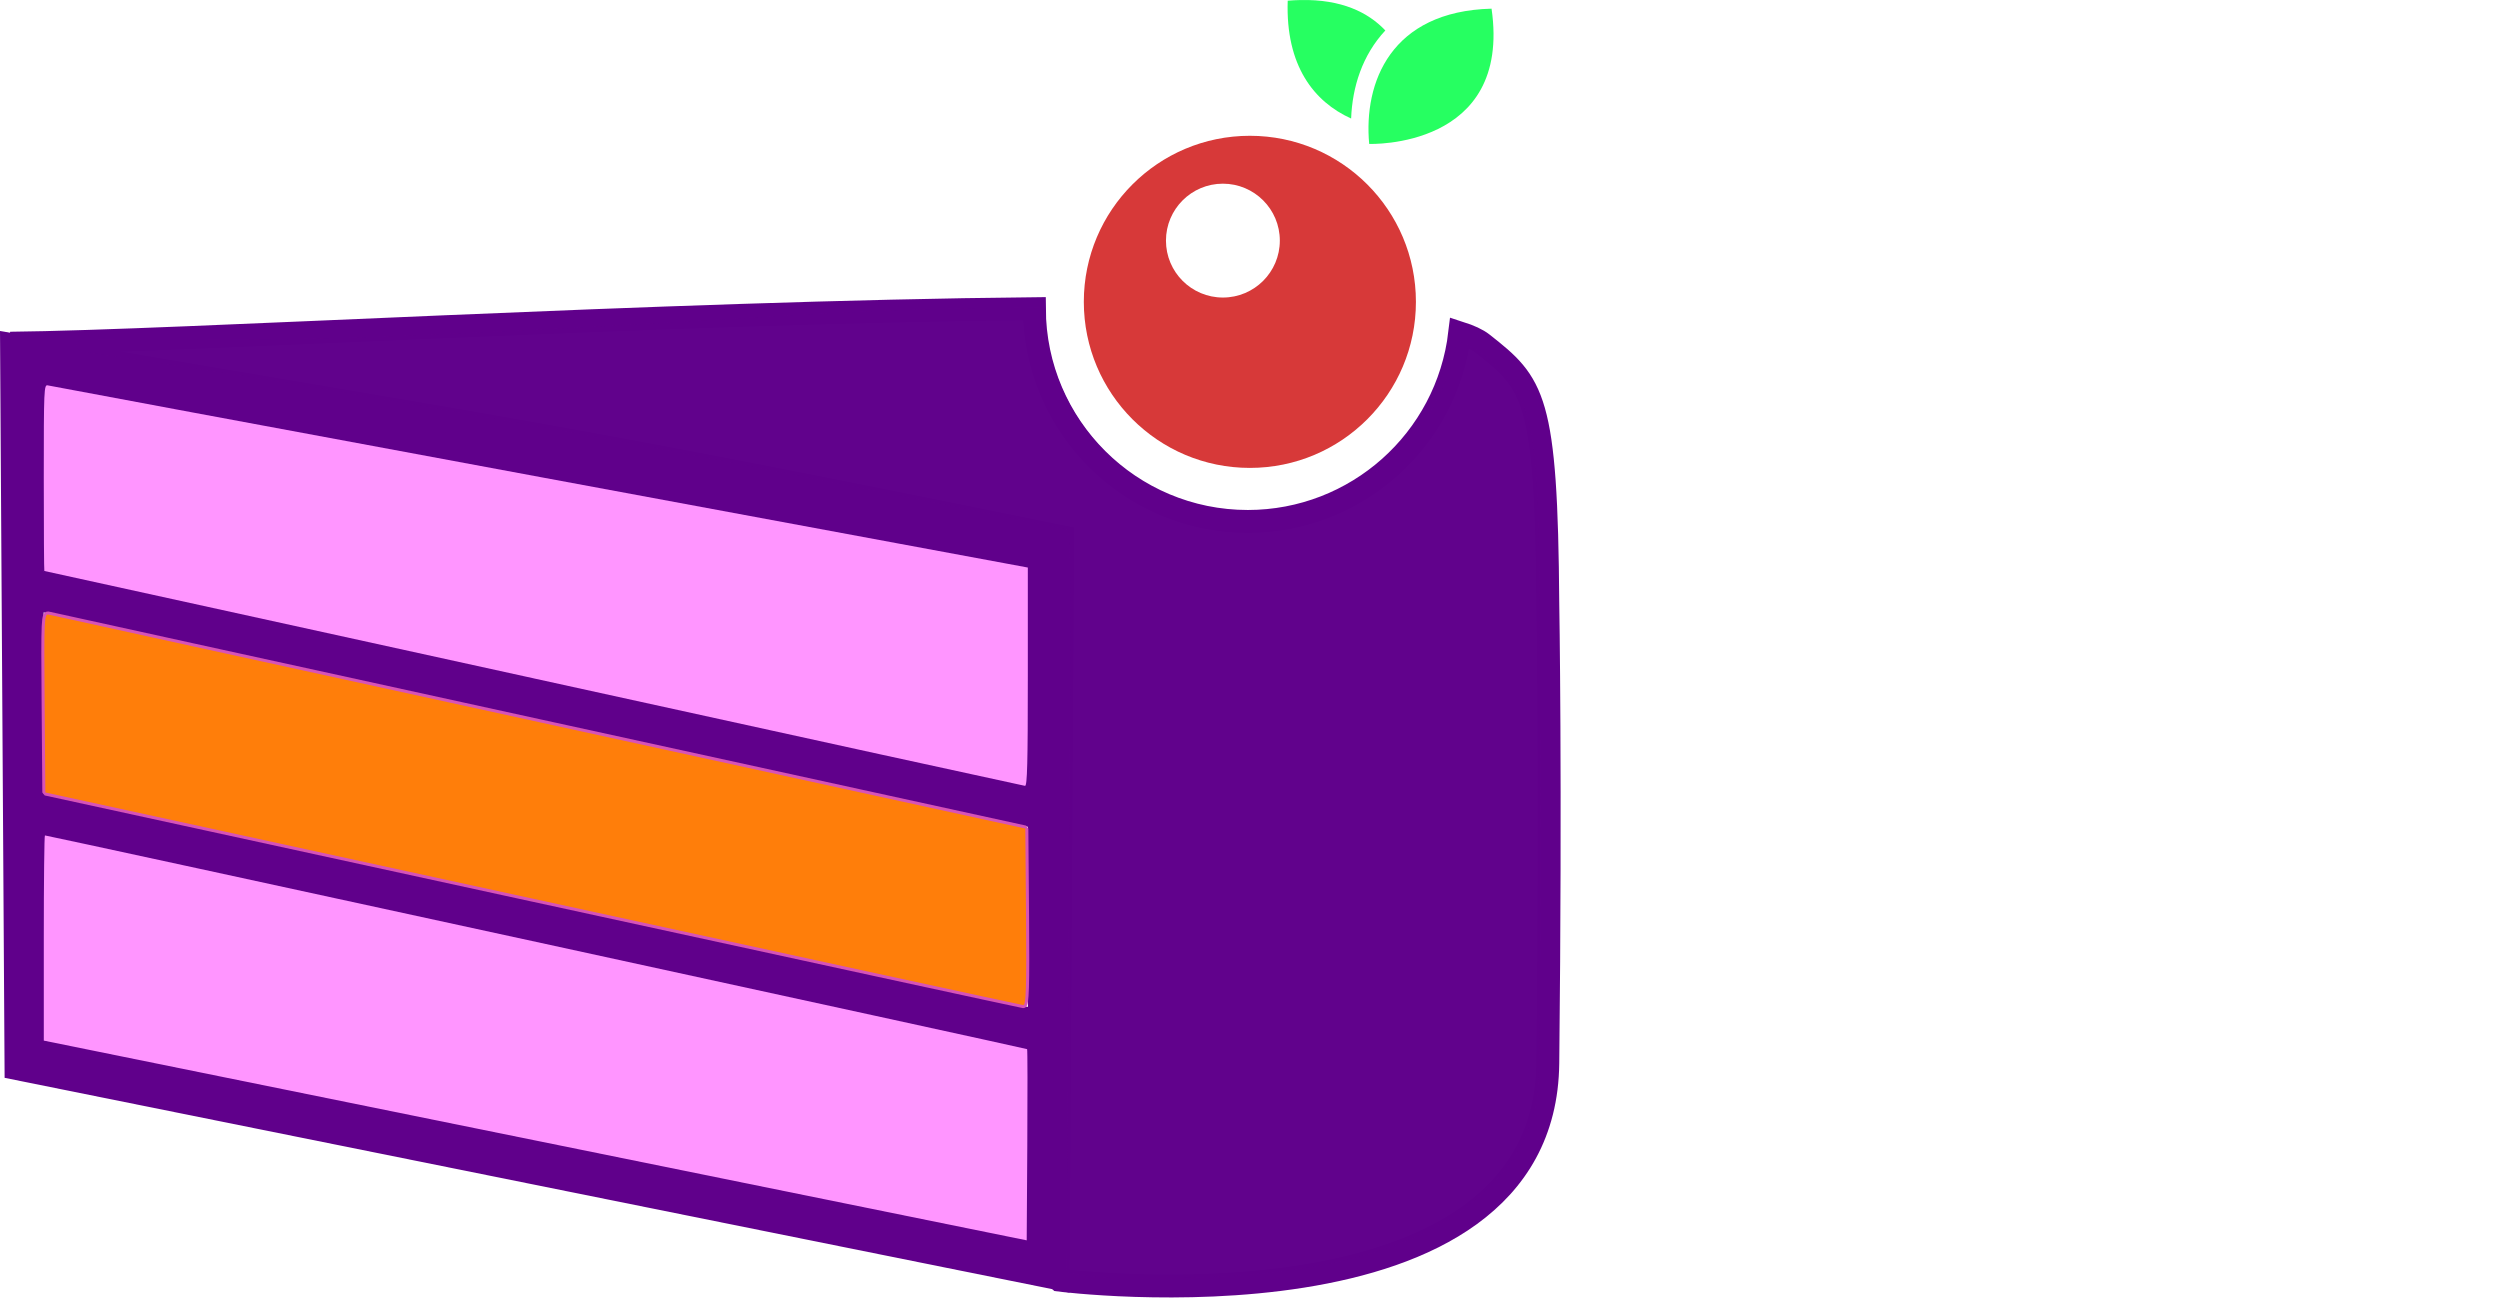
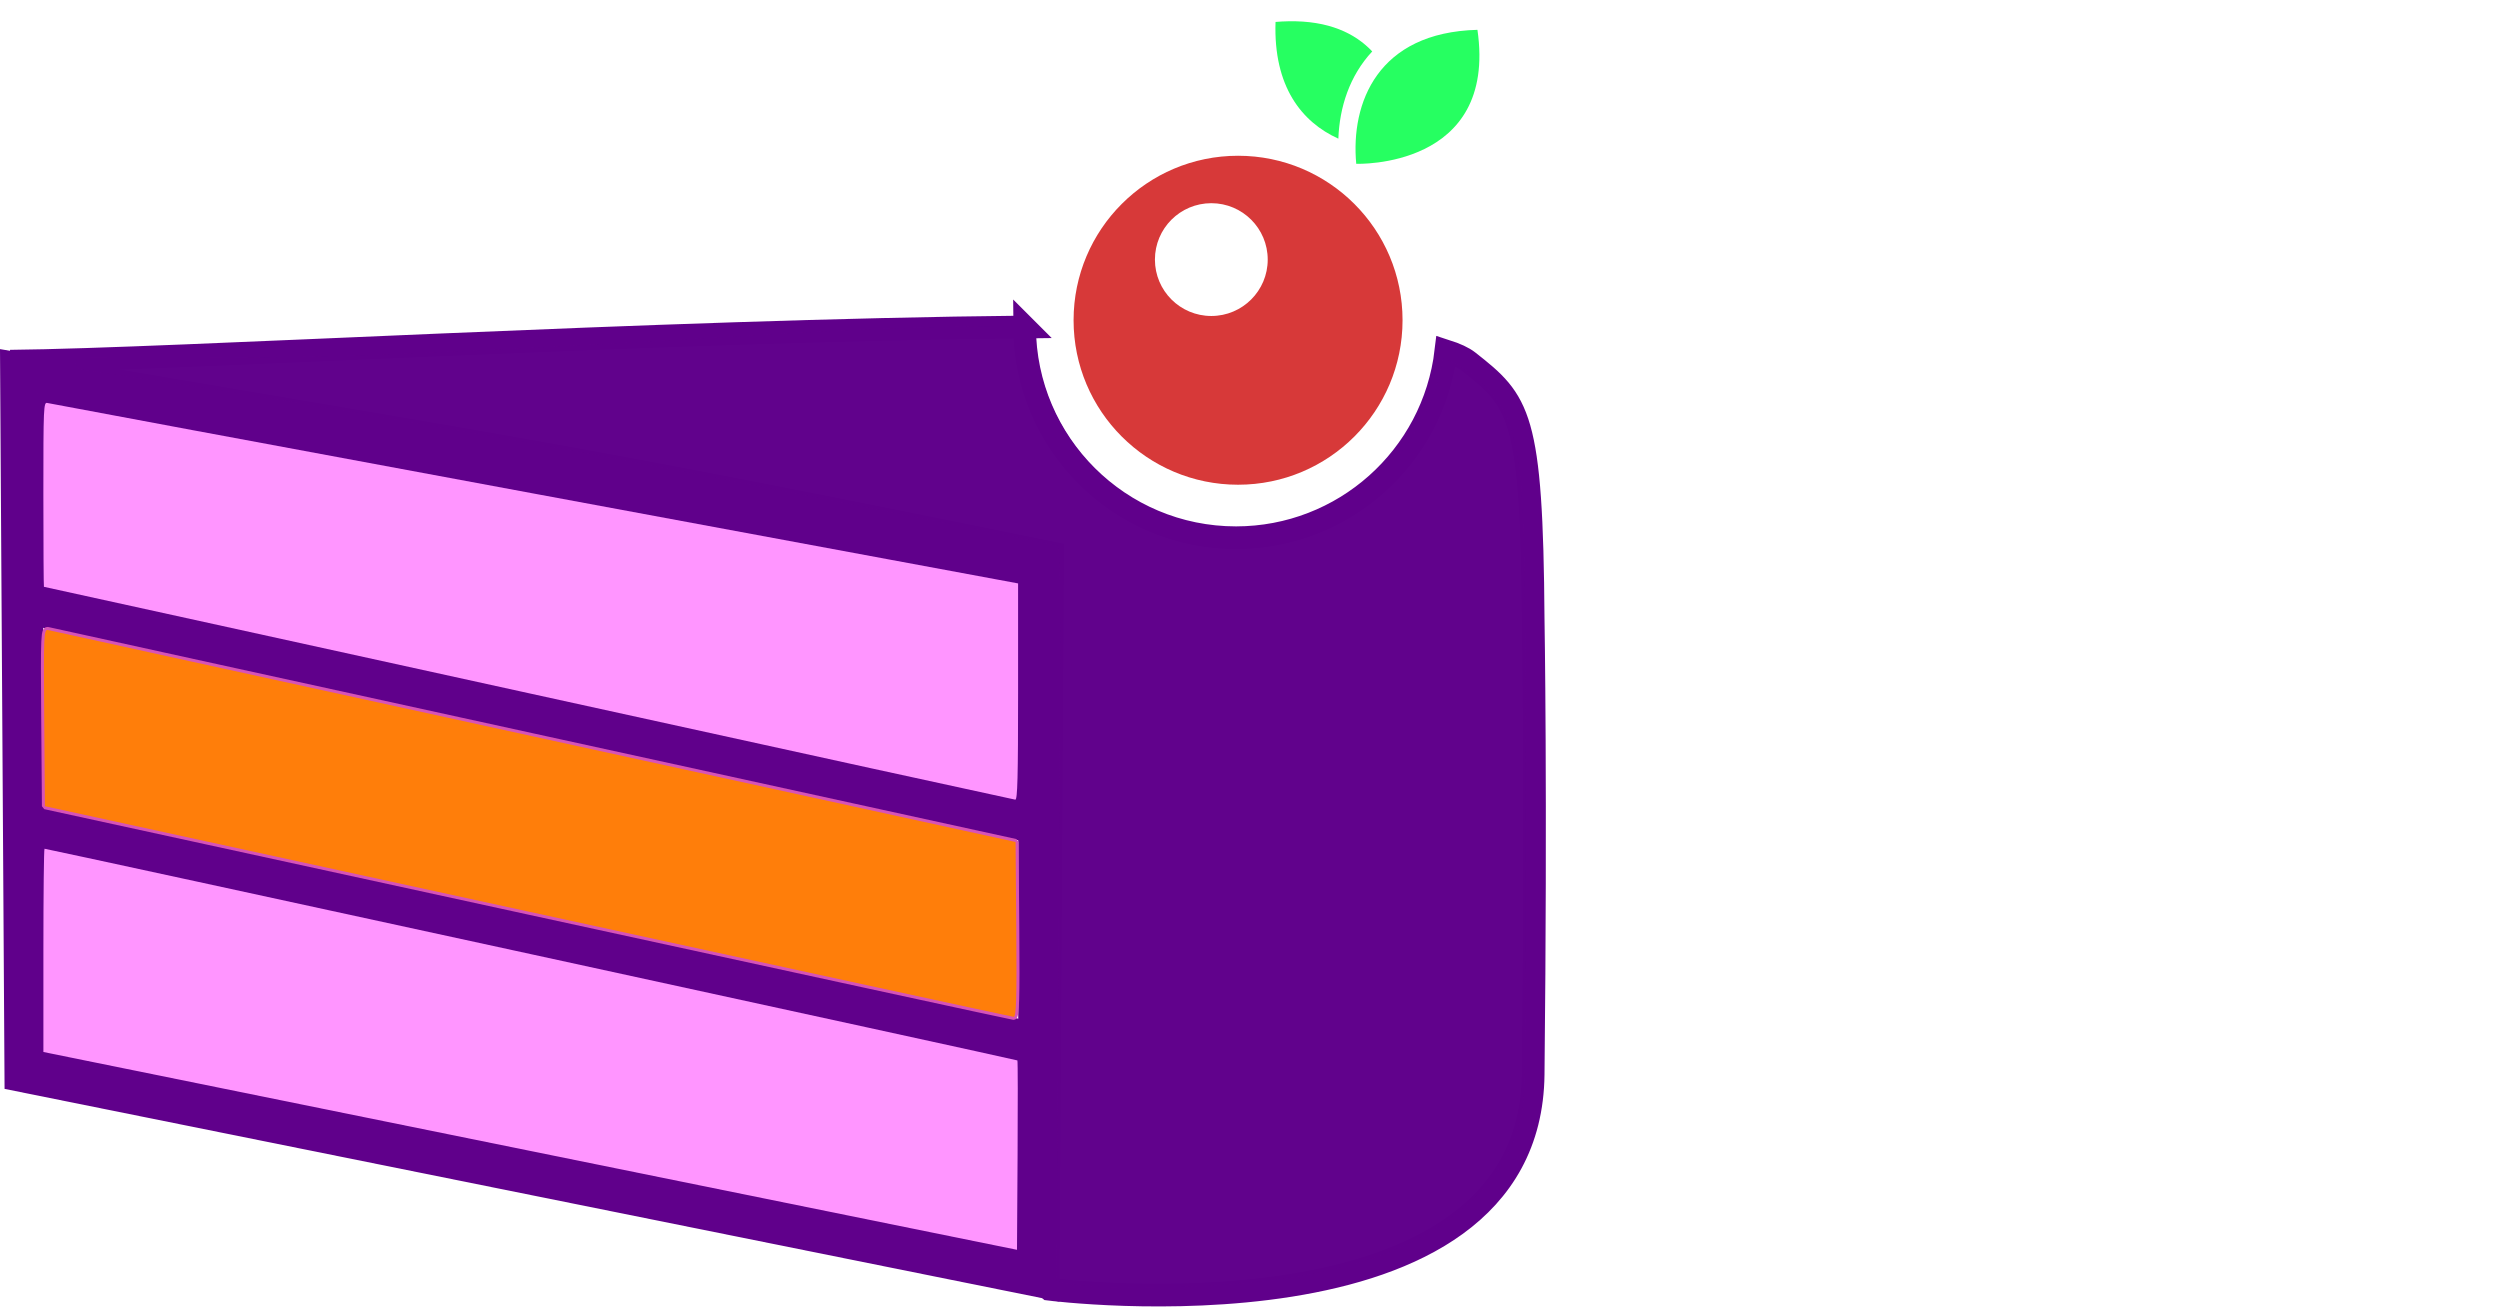
- <svg xmlns="http://www.w3.org/2000/svg" width="466.215" height="241.965" viewBox="0 0 123.353 64.02" version="1.1" id="svg28">
+ <svg xmlns="http://www.w3.org/2000/svg" width="353" height="184.474" viewBox="0 0 93.398 48.809" version="1.1" id="svg28">
  <defs id="defs32" />
-   <path d="m 0.51,16.933 0.221,35.834 51.54,10.396 0.221,-36.719 C 27.319,21.299 25.23,21.166 0.51,16.933 Z" id="path2" style="fill:none;stroke:#60008b;stroke-width:1.012" />
-   <path d="m 51.038,15.23 c -18.286,0.177 -42.358,1.626 -50.529,1.703 C 28.716,27.134 24.64,37.731 52.271,63.163 c 0,0 23.951,3.065 24.1,-10.702 0.153,-14.088 0,-22.679 0,-22.679 -0.071,-10.206 -0.685,-10.837 -3.229,-12.835 -0.247,-0.194 -0.627,-0.368 -1.116,-0.525 -0.622,5.303 -5.115,9.302 -10.455,9.306 -5.803,-6.9e-4 -10.513,-4.695 -10.533,-10.498 z" id="path4" style="fill:none;stroke:#60008b;stroke-width:1.129" />
-   <path d="m 51.261,15.457 a 306.981,306.981 0 0 0 -2.591,0.027 c -8.951,0.129 -12.759,0.699 -29.367,1.395 -6.084,0.255 -14.925,0.156 -15.25,0.164 -0.325,0.007 7.019,1.016 11.923,1.859 4.904,0.843 11.098,1.932 13.764,2.42 4.707,0.861 22.55,4.381 23.117,4.561 0.27,0.086 0.278,0.839 0.171,18.367 l -0.112,18.278 0.377,0.086 c 0.207,0.048 0.869,0.114 1.471,0.147 0.602,0.033 2.354,0.032 3.893,-0.003 7.126,-0.16 11.77,-1.544 14.581,-4.344 1.197,-1.193 1.789,-2.19 2.216,-3.73 0.247,-0.891 0.269,-2.203 0.263,-15.287 -0.007,-15.1 -0.078,-16.96 -0.725,-19.057 -0.379,-1.229 -1.478,-2.481 -2.692,-3.07 -0.061,-0.029 -0.137,-0.058 -0.204,-0.087 a 10.534,10.534 0 0 1 -10.316,8.411 10.534,10.534 0 0 1 -10.519,-10.136 z" id="path6" style="opacity:0.99;fill:#60008b;stroke:#60008b;stroke-width:0.57;stroke-linecap:round;paint-order:markers fill stroke" />
-   <path d="m 1.997,18.754 v 32.768 l 48.879,9.932 V 27.826 Z" id="path8" style="fill:none;stroke:#60008b;stroke-width:0.31" />
-   <path d="m 26.498,57.413 c -13.85,-2.795 -25.191,-5.089 -25.202,-5.099 -0.023,-0.021 -0.253,-34.72 -0.23,-34.731 0.016,-0.008 16.829,2.847 20.975,3.562 6.633,1.144 13.38,2.418 22.367,4.225 3.226,0.648 6.244,1.255 6.706,1.348 l 0.841,0.169 -0.002,0.394 c -0.024,5.703 -0.233,35.182 -0.249,35.195 -0.013,0.011 -11.355,-2.267 -25.205,-5.062 z M 51.094,44.663 v -16.992 l -24.576,-4.558 c -13.517,-2.507 -24.603,-4.556 -24.635,-4.554 -0.032,0.002 -0.059,7.456 -0.059,16.564 l 3e-5,16.56 24.459,4.978 c 13.452,2.738 24.538,4.981 24.635,4.986 l 0.176,0.008 z" id="path10" style="fill:#60008b;stroke:#60008b;stroke-width:0.403;stroke-linecap:round" />
-   <path d="M 1.137,28.999 51.128,39.889 M 1.606,40.026 51.986,50.957" id="path12" style="fill:none;stroke:#60008b;stroke-width:1.949" />
-   <path d="M 26.327,33.469 C 13.066,30.558 2.204,28.175 2.188,28.173 c -0.015,-0.002 -0.028,-2.075 -0.028,-4.607 0,-4.359 0.01,-4.6 0.197,-4.551 0.108,0.028 11.033,2.062 24.277,4.52 l 24.08,4.468 v 5.392 c 0,4.246 -0.029,5.389 -0.138,5.38 -0.076,-0.007 -10.988,-2.394 -24.249,-5.305 z" id="path14" style="fill:#ff95ff;stroke:#60008b;stroke-width:0.696;stroke-linecap:square;stroke-linejoin:bevel;paint-order:stroke markers fill" />
-   <path d="M 26.41,56.271 2.161,51.345 v -5.062 c 0,-2.784 0.025,-5.062 0.056,-5.062 0.126,0 48.427,10.51 48.462,10.545 0.021,0.021 0.025,2.152 0.009,4.736 l -0.029,4.698 z" id="path16" style="fill:#ff95ff;stroke:#60008b;stroke-width:0.696;stroke-linecap:round;paint-order:stroke markers fill" />
-   <path d="m 61.67,6.7 a 8.193,8.193 0 0 0 -8.193,8.194 8.193,8.193 0 0 0 8.193,8.193 8.193,8.193 0 0 0 8.193,-8.193 8.193,8.193 0 0 0 -8.193,-8.194 z m -1.331,2.363 a 2.809,2.809 0 0 1 2.809,2.809 2.809,2.809 0 0 1 -2.809,2.809 2.809,2.809 0 0 1 -2.809,-2.809 2.809,2.809 0 0 1 2.809,-2.809 z" id="path18" style="fill:#d73939;stroke-width:1.5;paint-order:stroke markers fill" />
-   <g id="g24" transform="matrix(1.5,0,0,1.5,-2.314021,-1.349842)" style="fill:#26ff61">
+   <path d="m 0.382,13.493 0.166,26.876 38.655,7.797 0.166,-27.539 C 20.49,16.768 18.922,16.668 0.382,13.493 Z" id="path2" style="fill:none;stroke:#60008b;stroke-width:0.759" />
+   <path d="M 38.279,12.216 C 24.564,12.349 6.51,13.435 0.382,13.493 21.537,21.144 18.48,29.092 39.203,48.166 c 0,0 17.963,2.299 18.075,-8.027 0.114,-10.566 0,-17.01 0,-17.01 -0.053,-7.655 -0.514,-8.127 -2.422,-9.626 -0.185,-0.146 -0.47,-0.276 -0.837,-0.394 -0.467,3.978 -3.836,6.977 -7.841,6.98 -4.353,-5.17e-4 -7.885,-3.521 -7.9,-7.874 z" id="path4" style="fill:none;stroke:#60008b;stroke-width:0.847" />
+   <path d="m 38.446,12.387 a 230.236,230.236 0 0 0 -1.944,0.02 c -6.713,0.097 -9.569,0.524 -22.026,1.046 -4.563,0.191 -11.194,0.117 -11.437,0.123 -0.243,0.005 5.264,0.762 8.942,1.394 3.678,0.632 8.323,1.449 10.323,1.815 3.53,0.646 16.912,3.286 17.338,3.421 0.203,0.064 0.208,0.629 0.128,13.775 l -0.084,13.708 0.283,0.065 c 0.155,0.036 0.652,0.085 1.103,0.11 0.452,0.025 1.766,0.024 2.92,-0.002 5.345,-0.12 8.828,-1.158 10.936,-3.258 0.898,-0.894 1.342,-1.642 1.662,-2.798 0.185,-0.669 0.202,-1.653 0.197,-11.465 -0.005,-11.325 -0.058,-12.72 -0.544,-14.293 -0.285,-0.921 -1.109,-1.861 -2.019,-2.302 -0.046,-0.022 -0.103,-0.043 -0.153,-0.065 a 7.9,7.9 0 0 1 -7.737,6.308 7.9,7.9 0 0 1 -7.889,-7.602 z" id="path6" style="opacity:0.99;fill:#60008b;stroke:#60008b;stroke-width:0.428;stroke-linecap:round;paint-order:markers fill stroke" />
+   <path d="M 1.498,14.859 V 39.436 L 38.157,46.885 V 21.663 Z" id="path8" style="fill:none;stroke:#60008b;stroke-width:0.232" />
+   <path d="M 19.874,43.853 C 9.486,41.757 0.98,40.036 0.972,40.029 c -0.017,-0.016 -0.19,-26.04 -0.173,-26.049 0.012,-0.006 12.621,2.135 15.731,2.672 4.974,0.858 10.035,1.814 16.775,3.168 2.419,0.486 4.683,0.941 5.03,1.011 l 0.631,0.127 -0.001,0.296 c -0.018,4.277 -0.175,26.386 -0.187,26.396 -0.009,0.008 -8.516,-1.7 -18.904,-3.796 z M 38.321,34.291 V 21.547 L 19.889,18.129 C 9.751,16.249 1.437,14.712 1.412,14.713 c -0.024,0.001 -0.044,5.592 -0.044,12.423 l 2.2e-5,12.42 18.344,3.733 c 10.089,2.053 18.404,3.736 18.476,3.739 l 0.132,0.006 z" id="path10" style="fill:#60008b;stroke:#60008b;stroke-width:0.303;stroke-linecap:round" />
+   <path d="M 0.853,22.543 38.346,30.711 m -37.142,0.103 37.785,8.198" id="path12" style="fill:none;stroke:#60008b;stroke-width:1.462" />
+   <path d="M 19.745,25.896 C 9.799,23.712 1.653,21.925 1.641,21.923 c -0.011,-0.002 -0.021,-1.556 -0.021,-3.455 0,-3.269 0.008,-3.45 0.148,-3.413 0.081,0.021 8.275,1.547 18.207,3.39 l 18.06,3.351 v 4.044 c 0,3.185 -0.022,4.042 -0.104,4.035 -0.057,-0.005 -8.241,-1.795 -18.187,-3.979 z" id="path14" style="fill:#ff95ff;stroke:#60008b;stroke-width:0.522;stroke-linecap:square;stroke-linejoin:bevel;paint-order:stroke markers fill" />
+   <path d="M 19.807,42.997 1.621,39.302 v -3.797 c 0,-2.088 0.019,-3.797 0.042,-3.797 0.095,0 36.32,7.882 36.346,7.909 0.016,0.016 0.019,1.614 0.007,3.552 l -0.022,3.523 z" id="path16" style="fill:#ff95ff;stroke:#60008b;stroke-width:0.522;stroke-linecap:round;paint-order:stroke markers fill" />
+   <path d="m 46.253,5.819 a 6.145,6.145 0 0 0 -6.145,6.145 6.145,6.145 0 0 0 6.145,6.145 6.145,6.145 0 0 0 6.145,-6.145 6.145,6.145 0 0 0 -6.145,-6.145 z m -0.999,1.772 a 2.107,2.107 0 0 1 2.107,2.107 2.107,2.107 0 0 1 -2.107,2.107 2.107,2.107 0 0 1 -2.107,-2.107 2.107,2.107 0 0 1 2.107,-2.107 z" id="path18" style="fill:#d73939;stroke-width:1.125;paint-order:stroke markers fill" />
+   <g id="g24" transform="matrix(1.125,0,0,1.125,-1.735516,-0.218629)" style="fill:#26ff61">
    <path d="M 44.323,0.901 A 6.569,6.569 0 0 0 43.901,0.923 C 43.828,3.064 44.766,4.247 45.987,4.799 46.026,3.761 46.354,2.715 47.112,1.902 46.547,1.305 45.673,0.874 44.323,0.901 Z" id="path20" />
    <path d="M 46.581,5.634 C 46.393,3.614 47.291,1.269 50.606,1.185 51.275,5.809 46.581,5.634 46.581,5.634 Z" id="path22" />
  </g>
-   <path d="m 26.28,44.34 -24.042,-5.238 -0.035,-4.418 c -0.033,-4.184 -0.023,-4.415 0.203,-4.356 0.131,0.034 11.026,2.423 24.211,5.308 l 23.973,5.245 0.035,4.364 c 0.028,3.452 -4.5e-5,4.361 -0.134,4.348 -0.093,-0.009 -10.988,-2.373 -24.211,-5.254 z" id="path26" style="fill:#ff7e0a;stroke:#d753b7;stroke-width:0.3;stroke-linecap:square;stroke-linejoin:bevel;paint-order:stroke markers fill" />
-   <flowRoot xml:space="preserve" id="flowRoot815" style="font-style:normal;font-weight:normal;font-size:40px;line-height:1.25;font-family:sans-serif;letter-spacing:0px;word-spacing:0px;fill:#f9f9f9;fill-opacity:1;stroke:#f9f9f9;stroke-width:1.512;stroke-linecap:round;stroke-linejoin:miter;stroke-miterlimit:4;stroke-dasharray:none;stroke-dashoffset:0;stroke-opacity:1;paint-order:markers fill stroke" transform="matrix(0.7710397,0,0,0.7710397,-212.423,-123.9494)">
+   <path d="M 19.71,34.049 1.678,30.12 1.652,26.807 c -0.025,-3.138 -0.017,-3.311 0.152,-3.267 0.098,0.026 8.269,1.817 18.158,3.981 l 17.979,3.934 0.026,3.273 c 0.021,2.589 -3.4e-5,3.27 -0.1,3.261 -0.07,-0.006 -8.241,-1.78 -18.158,-3.94 z" id="path26" style="fill:#ff7e0a;stroke:#d753b7;stroke-width:0.225;stroke-linecap:square;stroke-linejoin:bevel;paint-order:stroke markers fill" />
+   <flowRoot xml:space="preserve" id="flowRoot815" style="font-style:normal;font-weight:normal;font-size:40px;line-height:1.25;font-family:sans-serif;letter-spacing:0px;word-spacing:0px;fill:#f9f9f9;fill-opacity:1;stroke:#f9f9f9;stroke-width:1.512;stroke-linecap:round;stroke-linejoin:miter;stroke-miterlimit:4;stroke-dasharray:none;stroke-dashoffset:0;stroke-opacity:1;paint-order:markers fill stroke" transform="matrix(0.5782798,0,0,0.5782798,-159.3173,-92.16832)">
    <flowRegion id="flowRegion817" style="fill:#f9f9f9;fill-opacity:1;stroke:#f9f9f9;stroke-width:1.512;stroke-linecap:round;stroke-linejoin:miter;stroke-miterlimit:4;stroke-dasharray:none;stroke-dashoffset:0;stroke-opacity:1;paint-order:markers fill stroke">
      <rect id="rect819" width="447.143" height="222.857" x="275.714" y="182.52" style="fill:#f9f9f9;fill-opacity:1;stroke:#f9f9f9;stroke-width:1.512;stroke-linecap:round;stroke-linejoin:miter;stroke-miterlimit:4;stroke-dasharray:none;stroke-dashoffset:0;stroke-opacity:1;paint-order:markers fill stroke" />
    </flowRegion>
    <flowPara id="flowPara821" style="font-style:normal;font-variant:normal;font-weight:bold;font-stretch:normal;font-size:40px;font-family:Inconsolata;-inkscape-font-specification:'Inconsolata, Bold';font-variant-ligatures:normal;font-variant-caps:normal;font-variant-numeric:normal;font-feature-settings:normal;text-align:start;writing-mode:lr-tb;text-anchor:start;fill:#f9f9f9;fill-opacity:1;stroke:#f9f9f9;stroke-width:1.512;stroke-linecap:round;stroke-linejoin:miter;stroke-miterlimit:4;stroke-dasharray:none;stroke-dashoffset:0;stroke-opacity:1;paint-order:markers fill stroke">
      <flowSpan style="fill:#f9f9f9;fill-opacity:1;stroke:#f9f9f9;stroke-width:1.512;stroke-miterlimit:4;stroke-dasharray:none;stroke-opacity:1" id="flowSpan957">cakey</flowSpan>
      <flowSpan style="font-style:normal;font-variant:normal;font-weight:bold;font-stretch:normal;font-size:40px;font-family:Inconsolata;-inkscape-font-specification:'Inconsolata, Bold';font-variant-ligatures:normal;font-variant-caps:normal;font-variant-numeric:normal;font-feature-settings:normal;text-align:start;writing-mode:lr-tb;text-anchor:start;fill:#f9f9f9;fill-opacity:1;stroke:#f9f9f9;stroke-width:1.512;stroke-linecap:round;stroke-linejoin:miter;stroke-miterlimit:4;stroke-dasharray:none;stroke-dashoffset:0;stroke-opacity:1;paint-order:markers fill stroke" id="flowSpan823" />
    </flowPara>
  </flowRoot>
-   <flowRoot xml:space="preserve" id="flowRoot815-3" style="font-style:normal;font-weight:normal;font-size:40px;line-height:1.25;font-family:sans-serif;letter-spacing:0px;word-spacing:0px;fill:#000000;fill-opacity:1;stroke:url(#meshgradient992);stroke-width:1.512;stroke-linecap:round;stroke-linejoin:miter;stroke-miterlimit:4;stroke-dasharray:none;stroke-dashoffset:0;paint-order:markers fill stroke" transform="matrix(0.7710397,0,0,0.7710397,-134.5479,-123.7928)">
+   <flowRoot xml:space="preserve" id="flowRoot815-3" style="font-style:normal;font-weight:normal;font-size:40px;line-height:1.25;font-family:sans-serif;letter-spacing:0px;word-spacing:0px;fill:#000000;fill-opacity:1;stroke:url(#meshgradient992);stroke-width:1.512;stroke-linecap:round;stroke-linejoin:miter;stroke-miterlimit:4;stroke-dasharray:none;stroke-dashoffset:0;paint-order:markers fill stroke" transform="matrix(0.5782798,0,0,0.5782798,-100.9109,-92.05085)">
    <flowRegion id="flowRegion817-6" style="stroke:url(#meshgradient978);stroke-width:1.512;stroke-linecap:round;stroke-linejoin:miter;stroke-miterlimit:4;stroke-dasharray:none;stroke-dashoffset:0;paint-order:markers fill stroke">
      <rect id="rect819-8" width="447.143" height="222.857" x="275.714" y="182.52" style="stroke:url(#meshgradient964);stroke-width:1.512;stroke-linecap:round;stroke-linejoin:miter;stroke-miterlimit:4;stroke-dasharray:none;stroke-dashoffset:0;paint-order:markers fill stroke" />
    </flowRegion>
    <flowPara id="flowPara821-0" style="font-style:normal;font-variant:normal;font-weight:bold;font-stretch:normal;font-size:40px;font-family:Inconsolata;-inkscape-font-specification:'Inconsolata, Bold';font-variant-ligatures:normal;font-variant-caps:normal;font-variant-numeric:normal;font-feature-settings:normal;text-align:start;writing-mode:lr-tb;text-anchor:start;fill:none;stroke:#000000;stroke-width:1.512;stroke-linecap:round;stroke-linejoin:miter;stroke-miterlimit:4;stroke-dasharray:none;stroke-dashoffset:0;stroke-opacity:1;paint-order:markers fill stroke">
      <flowSpan style="font-style:normal;font-variant:normal;font-weight:bold;font-stretch:normal;font-size:40px;font-family:Inconsolata;-inkscape-font-specification:'Inconsolata, Bold';font-variant-ligatures:normal;font-variant-caps:normal;font-variant-numeric:normal;font-feature-settings:normal;text-align:start;writing-mode:lr-tb;text-anchor:start;fill:#ff9ae3;fill-opacity:1;stroke:#ff9ae3;stroke-width:1.512;stroke-linecap:round;stroke-linejoin:miter;stroke-miterlimit:4;stroke-dasharray:none;stroke-dashoffset:0;stroke-opacity:1;paint-order:markers fill stroke" id="flowSpan823-1">bar</flowSpan>
    </flowPara>
  </flowRoot>
</svg>
